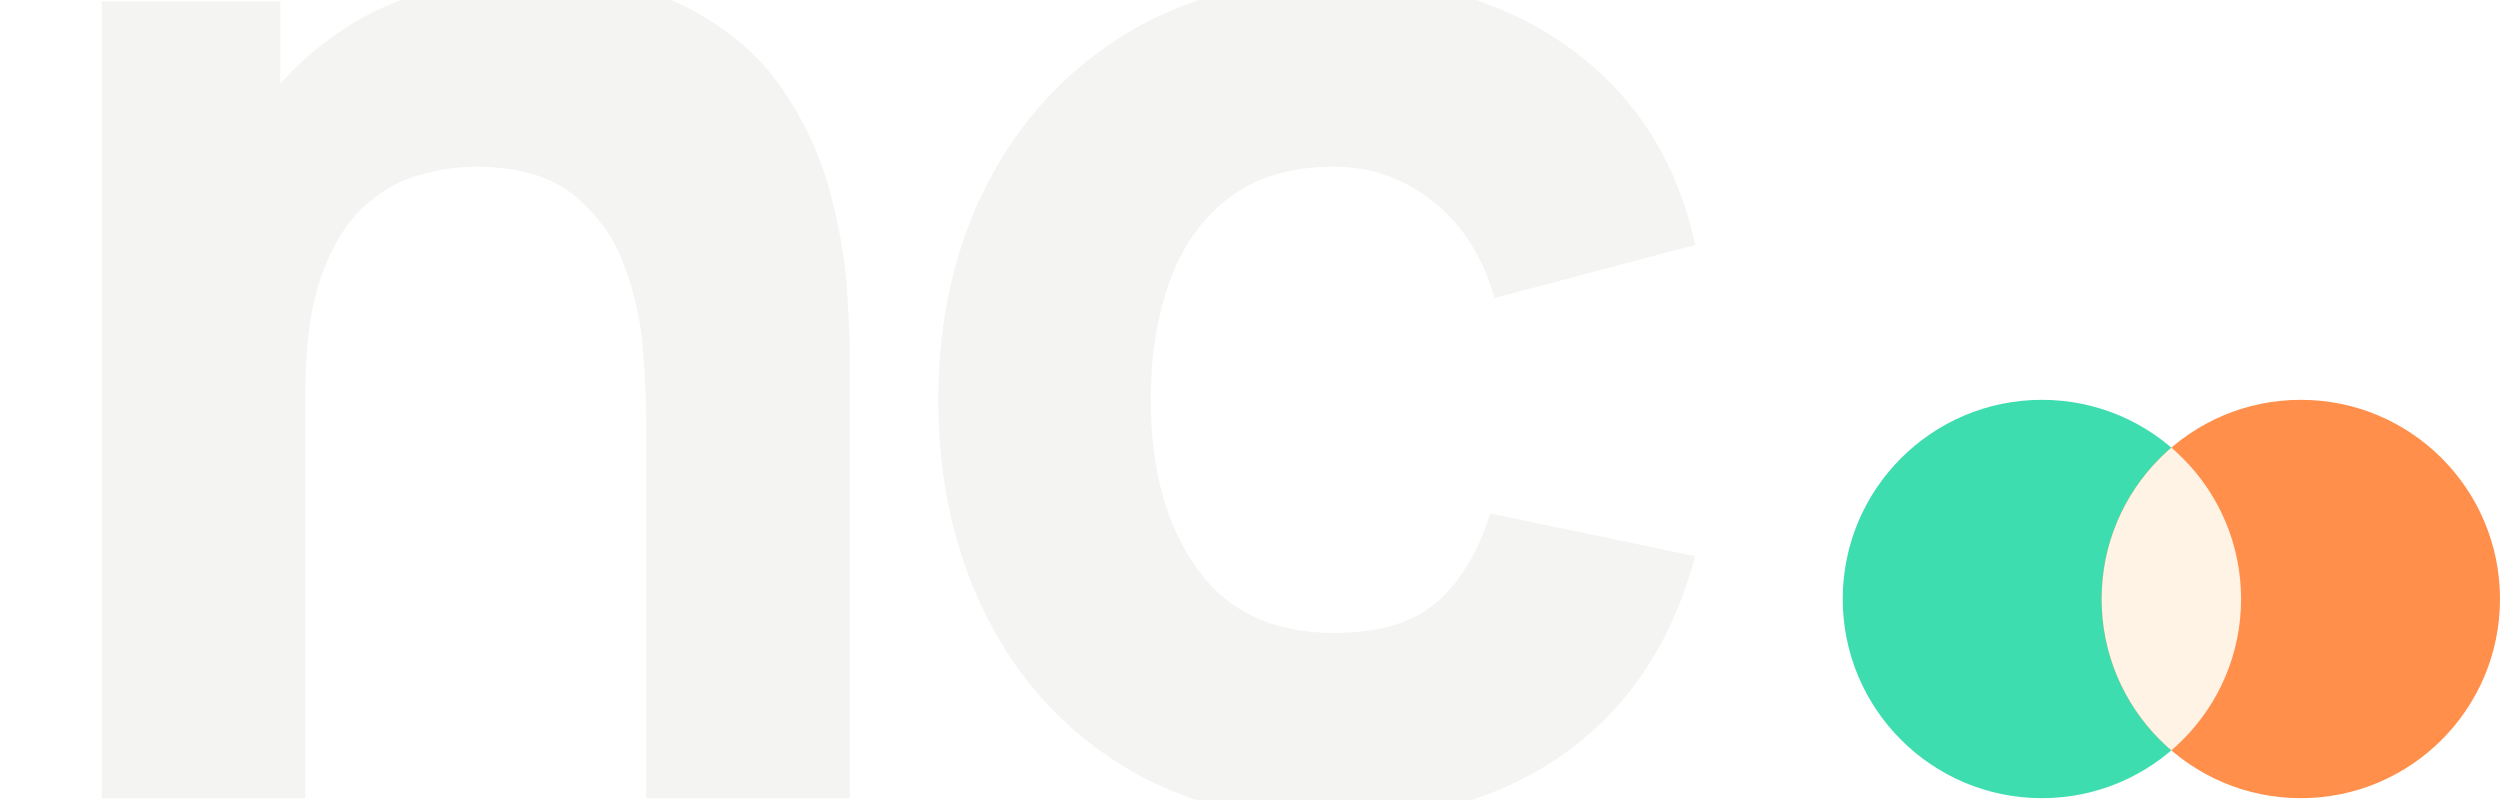
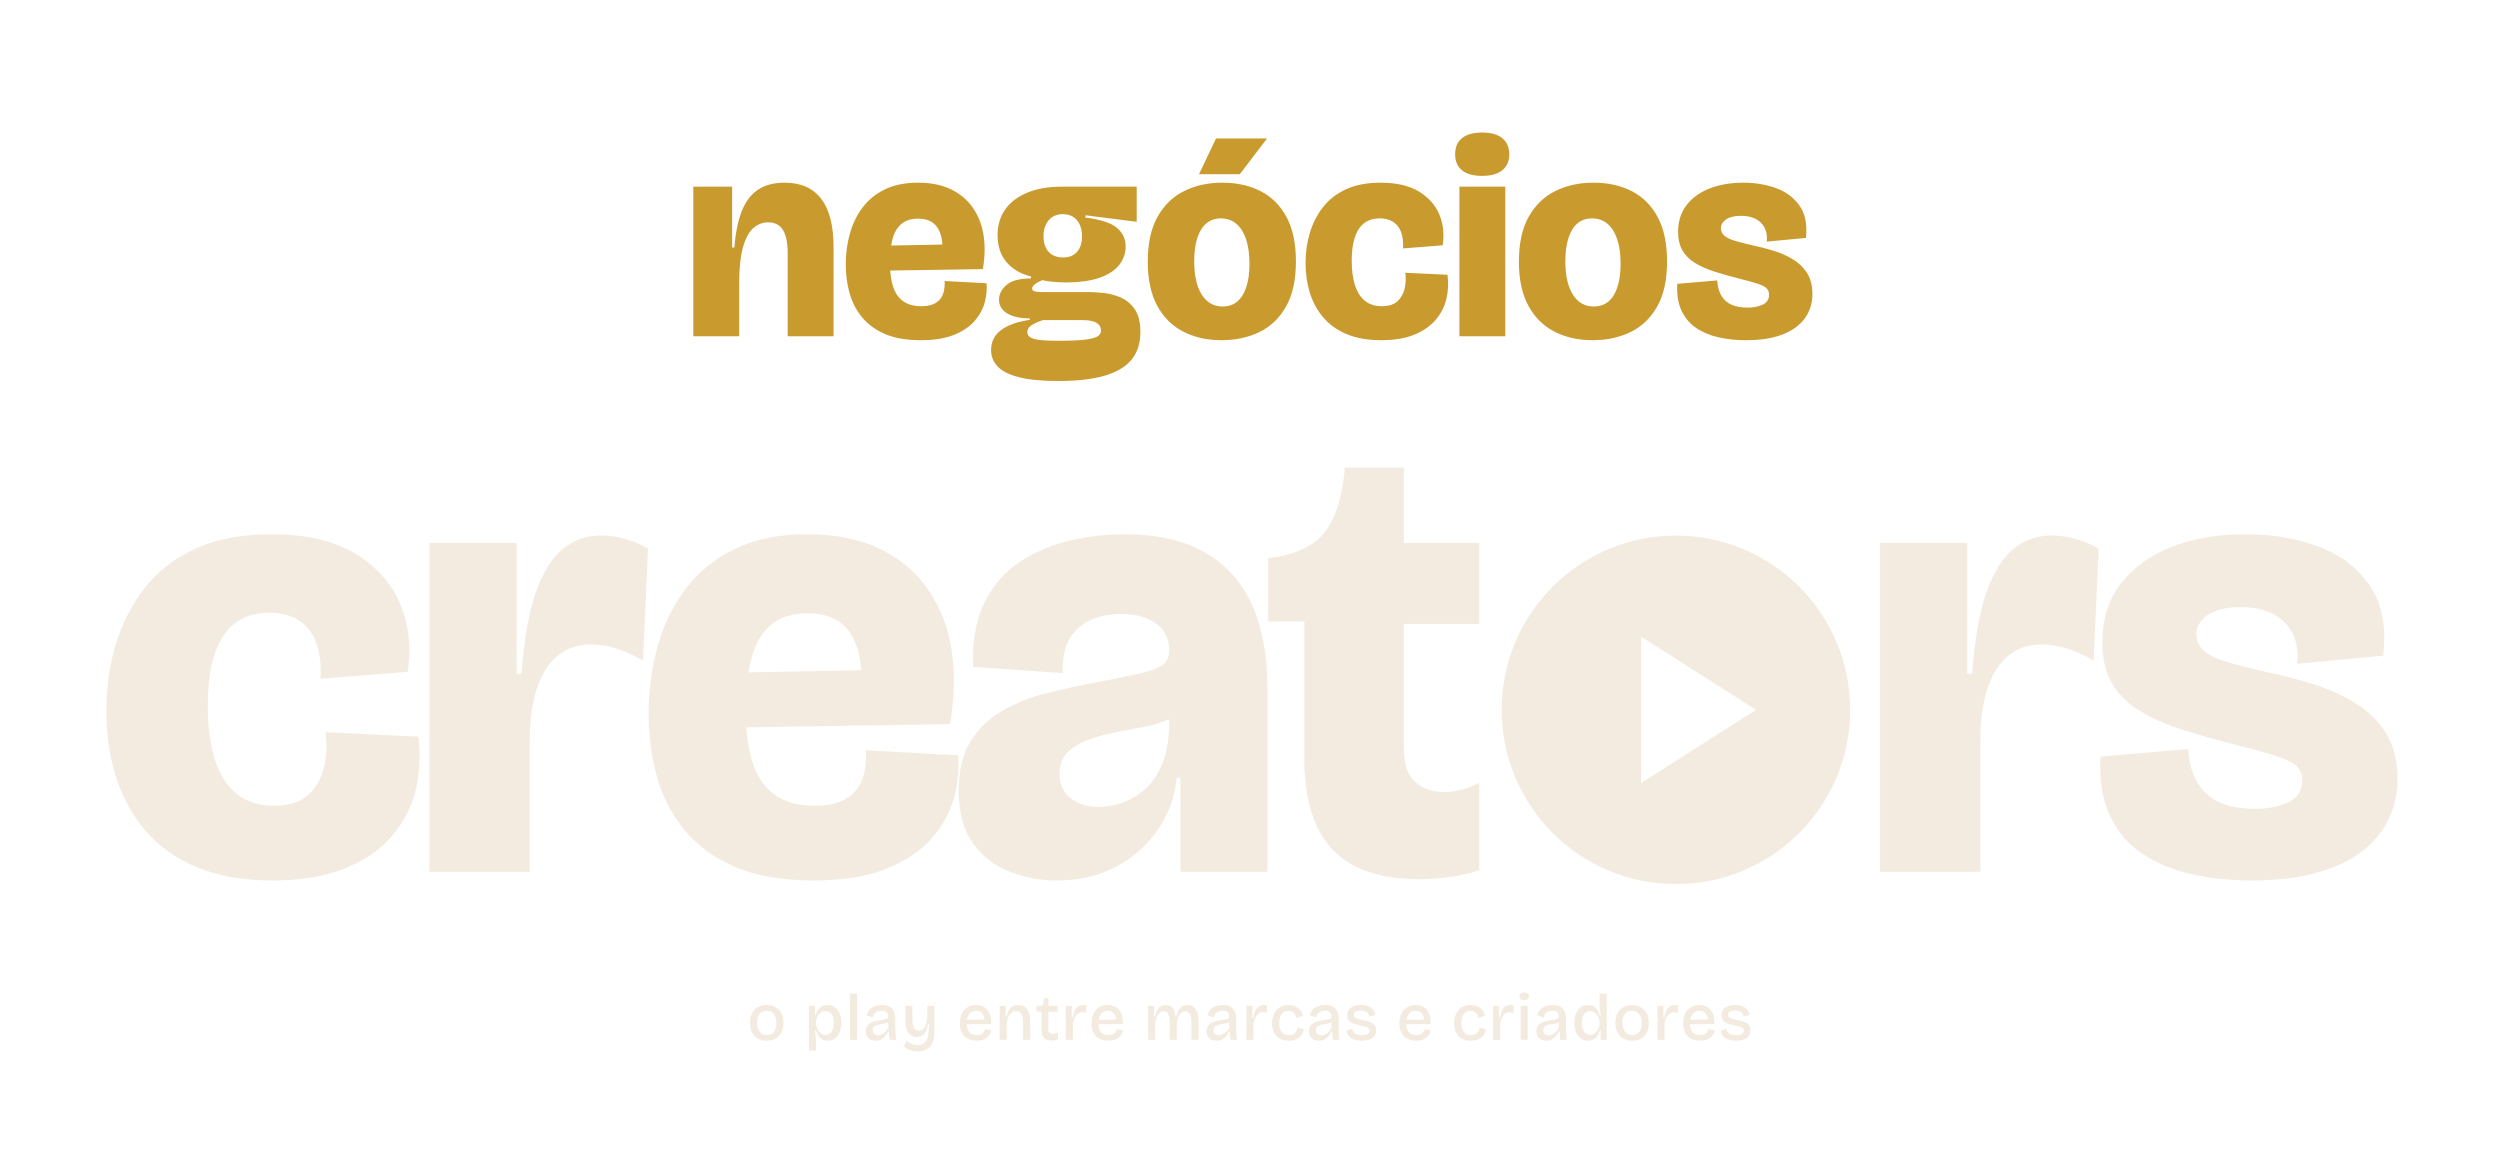
- <svg xmlns="http://www.w3.org/2000/svg" viewBox="0 -1082 3389 1084">
-   <defs>
-     <clipPath id="c1">
-       <circle cx="2768.0" cy="-270.0" r="270.0" />
-     </clipPath>
-   </defs>
-   <path fill="#F4F5F2" d="M876 0V-510Q876 -547 872.0 -604.5Q868 -662 847.0 -720.0Q826 -778 778.5 -817.0Q731 -856 644 -856Q609 -856 569.0 -845.0Q529 -834 494.0 -802.5Q459 -771 436.5 -710.0Q414 -649 414 -548L258 -622Q258 -750 310.0 -862.0Q362 -974 466.5 -1043.0Q571 -1112 730 -1112Q857 -1112 937.0 -1069.0Q1017 -1026 1061.5 -960.0Q1106 -894 1125.0 -822.5Q1144 -751 1148.0 -692.0Q1152 -633 1152 -606V0ZM138 0V-1080H380V-722H414V0Z M1808.0 30Q1640.0 30 1520.0 -45.0Q1400.0 -120 1336.0 -249.0Q1272.0 -378 1272.0 -540Q1272.0 -704 1338.5 -833.0Q1405.0 -962 1526.0 -1036.0Q1647.0 -1110 1812.0 -1110Q2003.0 -1110 2132.5 -1013.5Q2262.0 -917 2298.0 -750L2026.0 -678Q2002.0 -762 1942.5 -809.0Q1883.0 -856 1808.0 -856Q1722.0 -856 1667.0 -814.5Q1612.0 -773 1586.0 -701.5Q1560.0 -630 1560.0 -540Q1560.0 -399 1622.5 -311.5Q1685.0 -224 1808.0 -224Q1900.0 -224 1948.0 -266.0Q1996.0 -308 2020.0 -386L2298.0 -328Q2252.0 -156 2124.0 -63.0Q1996.0 30 1808.0 30Z" />
-   <circle cx="2768.0" cy="-270.0" r="270.0" fill="#3EDDB0" />
-   <circle cx="3119.0" cy="-270.0" r="270.0" fill="#FF8F4A" />
-   <circle cx="3119.0" cy="-270.0" r="270.0" fill="#FFF3E6" clip-path="url(#c1)" />
+ <svg xmlns="http://www.w3.org/2000/svg" viewBox="0 0 803.0 370.0" width="803" height="370">
+   <g transform="translate(29.74,29.74)">
+     <path d="M192.953 78.26V51.051V30.212H205.42V49.777H206.148Q206.694 42.679 208.514 38.084Q210.334 33.488 213.701 31.213Q217.068 28.938 222.255 28.938Q230.081 28.938 234.04 34.125Q237.998 39.312 237.998 49.595V78.26H223.256V51.506Q223.256 46.592 221.755 44.135Q220.253 41.678 216.977 41.678Q214.247 41.678 212.154 43.589Q210.061 45.5 208.878 49.777Q207.695 54.054 207.695 61.243V78.26Z M266.026 79.534Q259.201 79.534 254.606 77.578Q250.01 75.621 247.189 72.209Q244.368 68.796 243.14 64.428Q241.911 60.06 241.911 55.237Q241.911 50.05 243.231 45.318Q244.55 40.586 247.326 36.901Q250.101 33.215 254.514 31.077Q258.928 28.938 265.116 28.938Q271.304 28.938 275.718 31.077Q280.131 33.215 282.77 37.037Q285.409 40.859 286.183 45.864Q286.956 50.869 285.955 56.693L251.102 57.239V49.231L274.671 48.776L272.76 53.417Q273.306 49.231 272.624 46.365Q271.941 43.498 270.121 41.997Q268.301 40.495 265.116 40.495Q261.749 40.495 259.747 42.224Q257.745 43.953 256.926 47.093Q256.107 50.232 256.107 54.509Q256.107 61.88 258.564 65.247Q261.021 68.614 266.117 68.614Q268.301 68.614 269.757 68.068Q271.213 67.522 272.123 66.476Q273.033 65.429 273.397 63.928Q273.761 62.426 273.67 60.515L287.138 61.243Q287.411 64.246 286.547 67.431Q285.682 70.616 283.316 73.346Q280.95 76.076 276.719 77.805Q272.487 79.534 266.026 79.534Z M310.161 92.638Q302.062 92.638 297.33 91.364Q292.598 90.09 290.596 87.861Q288.594 85.631 288.594 82.719Q288.594 78.715 291.779 76.304Q294.964 73.892 301.061 72.982V72.527Q296.42 72.527 293.781 70.935Q291.142 69.342 291.142 66.521Q291.142 63.882 293.554 61.789Q295.965 59.696 301.425 59.696V59.059Q296.511 57.876 293.599 54.509Q290.687 51.142 290.687 45.773Q290.687 41.041 293.099 37.583Q295.51 34.125 300.151 32.169Q304.792 30.212 311.435 30.212H335.368V41.496L318.897 39.403V40.131Q326.45 41.132 329.135 43.544Q331.819 45.955 331.819 49.322Q331.819 52.689 329.772 55.328Q327.724 57.967 323.447 59.469Q319.17 60.97 312.618 60.97Q310.616 60.97 308.569 60.788Q306.521 60.606 305.065 60.242Q303.518 60.879 302.654 61.562Q301.789 62.244 301.789 62.972Q301.789 63.427 302.153 63.655Q302.517 63.882 303.2 63.973Q303.882 64.064 304.792 64.064H319.352Q321.263 64.064 324.13 64.292Q326.996 64.519 329.863 65.657Q332.729 66.794 334.64 69.433Q336.551 72.072 336.551 76.895Q336.551 82.355 333.685 85.813Q330.818 89.271 324.994 90.954Q319.17 92.638 310.161 92.638ZM310.161 79.716Q316.258 79.716 319.17 79.306Q322.082 78.897 322.992 78.169Q323.902 77.441 323.902 76.531Q323.902 75.257 323.174 74.529Q322.446 73.801 321.354 73.483Q320.262 73.164 319.216 73.119Q318.169 73.073 317.532 73.073H305.247Q302.335 74.074 301.288 74.939Q300.242 75.803 300.242 76.895Q300.242 78.169 301.471 78.761Q302.699 79.352 304.929 79.534Q307.158 79.716 310.161 79.716ZM311.708 52.962Q314.62 52.962 316.213 51.142Q317.805 49.322 317.805 46.137Q317.805 42.952 316.167 40.996Q314.529 39.039 311.617 39.039Q308.796 39.039 307.113 40.996Q305.429 42.952 305.429 46.137Q305.429 48.23 306.157 49.777Q306.885 51.324 308.296 52.143Q309.706 52.962 311.708 52.962Z M362.577 79.534Q355.661 79.534 350.292 76.758Q344.923 73.983 341.92 68.387Q338.917 62.79 338.917 54.327Q338.917 45.5 342.057 39.904Q345.196 34.307 350.611 31.623Q356.025 28.938 362.85 28.938Q369.948 28.938 375.272 31.714Q380.595 34.489 383.553 40.086Q386.51 45.682 386.51 54.236Q386.51 63.063 383.37 68.66Q380.231 74.256 374.817 76.895Q369.402 79.534 362.577 79.534ZM362.941 68.705Q365.762 68.705 367.673 67.113Q369.584 65.52 370.585 62.426Q371.586 59.332 371.586 55.055Q371.586 50.323 370.494 47.093Q369.402 43.862 367.355 42.133Q365.307 40.404 362.395 40.404Q359.665 40.404 357.754 41.997Q355.843 43.589 354.842 46.683Q353.841 49.777 353.841 54.145Q353.841 61.061 356.253 64.883Q358.664 68.705 362.941 68.705ZM368.492 26.208H355.388L360.848 14.742H377.228Z M413.901 79.534Q407.44 79.534 402.799 77.578Q398.158 75.621 395.246 72.163Q392.334 68.705 390.969 64.246Q389.604 59.787 389.604 54.782Q389.604 49.686 390.969 45.091Q392.334 40.495 395.201 36.81Q398.067 33.124 402.663 31.031Q407.258 28.938 413.719 28.938Q421.363 28.938 426.05 31.805Q430.736 34.671 432.602 39.221Q434.467 43.771 433.648 49.049L420.908 50.05Q421.09 46.774 420.226 44.636Q419.361 42.497 417.632 41.451Q415.903 40.404 413.446 40.404Q411.262 40.404 409.579 41.223Q407.895 42.042 406.758 43.726Q405.62 45.409 405.029 47.957Q404.437 50.505 404.437 54.054Q404.437 58.604 405.484 61.88Q406.53 65.156 408.668 66.885Q410.807 68.614 414.083 68.614Q417.45 68.614 419.179 66.976Q420.908 65.338 421.454 62.836Q422.0 60.333 421.636 57.876L435.195 58.513Q435.741 62.517 434.831 66.294Q433.921 70.07 431.328 73.073Q428.734 76.076 424.412 77.805Q420.089 79.534 413.901 79.534Z M439.017 78.26V30.212H453.759V78.26ZM446.297 26.754Q442.111 26.754 439.882 24.98Q437.652 23.205 437.652 19.838Q437.652 16.38 439.882 14.606Q442.111 12.831 446.297 12.831Q450.574 12.831 452.804 14.651Q455.033 16.471 455.033 19.838Q455.033 23.114 452.804 24.934Q450.574 26.754 446.297 26.754Z M481.787 79.534Q474.871 79.534 469.502 76.758Q464.133 73.983 461.13 68.387Q458.127 62.79 458.127 54.327Q458.127 45.5 461.267 39.904Q464.406 34.307 469.821 31.623Q475.235 28.938 482.06 28.938Q489.158 28.938 494.482 31.714Q499.805 34.489 502.763 40.086Q505.72 45.682 505.72 54.236Q505.72 63.063 502.581 68.66Q499.441 74.256 494.027 76.895Q488.612 79.534 481.787 79.534ZM482.151 68.705Q484.972 68.705 486.883 67.113Q488.794 65.52 489.795 62.426Q490.796 59.332 490.796 55.055Q490.796 50.323 489.704 47.093Q488.612 43.862 486.565 42.133Q484.517 40.404 481.605 40.404Q478.875 40.404 476.964 41.997Q475.053 43.589 474.052 46.683Q473.051 49.777 473.051 54.145Q473.051 61.061 475.463 64.883Q477.874 68.705 482.151 68.705Z M531.109 79.534Q526.286 79.534 522.146 78.579Q518.005 77.623 514.957 75.53Q511.908 73.437 510.316 69.934Q508.723 66.43 508.996 61.425L521.827 60.333Q522.009 63.336 523.192 65.293Q524.375 67.249 526.468 68.159Q528.561 69.069 531.564 69.069Q534.385 69.069 536.433 68.114Q538.48 67.158 538.48 64.883Q538.48 63.7 537.752 62.927Q537.024 62.153 535.068 61.471Q533.111 60.788 529.38 59.878Q524.739 58.695 521.008 57.512Q517.277 56.329 514.638 54.691Q511.999 53.053 510.634 50.642Q509.269 48.23 509.269 44.681Q509.269 39.676 511.954 36.173Q514.638 32.669 519.37 30.804Q524.102 28.938 530.29 28.938Q535.841 28.938 540.664 30.667Q545.487 32.396 548.263 36.309Q551.038 40.222 550.31 46.683L537.752 47.866Q538.025 45.227 537.024 43.362Q536.023 41.496 534.112 40.541Q532.201 39.585 529.471 39.585Q526.377 39.585 524.694 40.723Q523.01 41.86 523.01 43.589Q523.01 44.954 524.057 45.91Q525.103 46.865 527.333 47.548Q529.562 48.23 533.111 49.049Q536.205 49.686 539.572 50.687Q542.939 51.688 545.851 53.372Q548.763 55.055 550.583 57.785Q552.403 60.515 552.403 64.701Q552.403 69.16 549.946 72.527Q547.489 75.894 542.757 77.714Q538.025 79.534 531.109 79.534Z" fill="#C99A2E" />
+     <path d="M57.8 253.06Q43.6 253.06 33.4 248.76Q23.2 244.46 16.8 236.86Q10.4 229.26 7.4 219.46Q4.4 209.66 4.4 198.66Q4.4 187.46 7.4 177.36Q10.4 167.26 16.7 159.16Q23.0 151.06 33.1 146.46Q43.2 141.86 57.4 141.86Q74.2 141.86 84.5 148.16Q94.8 154.46 98.9 164.46Q103.0 174.46 101.2 186.06L73.2 188.26Q73.6 181.06 71.7 176.36Q69.8 171.66 66.0 169.36Q62.2 167.06 56.8 167.06Q52.0 167.06 48.3 168.86Q44.6 170.66 42.1 174.36Q39.6 178.06 38.3 183.66Q37.0 189.26 37.0 197.06Q37.0 207.06 39.3 214.26Q41.6 221.46 46.3 225.26Q51.0 229.06 58.2 229.06Q65.6 229.06 69.4 225.46Q73.2 221.86 74.4 216.36Q75.6 210.86 74.8 205.46L104.6 206.86Q105.8 215.66 103.8 223.96Q101.8 232.26 96.1 238.86Q90.4 245.46 80.9 249.26Q71.4 253.06 57.8 253.06Z M108.2 250.26V192.86V144.66H136.2V186.66H137.8Q139.0 169.86 142.5 160.16Q146.0 150.46 151.3 146.36Q156.6 142.26 163.2 142.26Q166.8 142.26 170.7 143.26Q174.6 144.26 178.4 146.46L176.8 182.46Q172.4 179.86 168.2 178.56Q164.0 177.26 160.2 177.26Q153.8 177.26 149.4 180.86Q145.0 184.46 142.7 191.46Q140.4 198.46 140.4 208.46V250.26Z M231.6 253.06Q216.6 253.06 206.5 248.76Q196.4 244.46 190.2 236.96Q184 229.46 181.3 219.86Q178.6 210.26 178.6 199.66Q178.6 188.26 181.5 177.86Q184.4 167.46 190.5 159.36Q196.6 151.26 206.3 146.56Q216 141.86 229.6 141.86Q243.2 141.86 252.9 146.56Q262.6 151.26 268.4 159.66Q274.2 168.06 275.9 179.06Q277.6 190.06 275.4 202.86L198.8 204.06V186.46L250.6 185.46L246.4 195.66Q247.6 186.46 246.1 180.16Q244.6 173.86 240.6 170.56Q236.6 167.26 229.6 167.26Q222.2 167.26 217.8 171.06Q213.4 174.86 211.6 181.76Q209.8 188.66 209.8 198.06Q209.8 214.26 215.2 221.66Q220.6 229.06 231.8 229.06Q236.6 229.06 239.8 227.86Q243.0 226.66 245.0 224.36Q247.0 222.06 247.8 218.76Q248.6 215.46 248.4 211.26L278.0 212.86Q278.6 219.46 276.7 226.46Q274.8 233.46 269.6 239.46Q264.4 245.46 255.1 249.26Q245.8 253.06 231.6 253.06Z M309.8 253.06Q301.8 253.06 294.6 250.26Q287.4 247.46 282.8 241.16Q278.2 234.86 278.2 224.26Q278.2 214.46 282.0 208.36Q285.8 202.26 292.2 198.56Q298.6 194.86 306.2 192.96Q313.8 191.06 321.2 189.66Q331.6 187.66 336.8 186.46Q342.0 185.26 343.9 183.66Q345.8 182.06 345.8 179.26Q345.8 173.46 341.5 170.46Q337.2 167.46 330.2 167.46Q325.8 167.46 321.4 169.06Q317.0 170.66 314.2 174.76Q311.4 178.86 311.6 186.46L282.8 184.46Q282.4 171.86 286.6 163.56Q290.8 155.26 298.1 150.56Q305.4 145.86 314.1 143.86Q322.8 141.86 331.4 141.86Q347.2 141.86 357.4 147.76Q367.6 153.66 372.5 164.76Q377.4 175.86 377.4 191.66V210.46Q377.4 217.06 377.4 223.76Q377.4 230.46 377.4 237.06Q377.4 243.66 377.4 250.26H349.4Q349.4 243.06 349.4 235.66Q349.4 228.26 349.4 220.06H348.2Q347.4 229.06 342.3 236.56Q337.2 244.06 328.9 248.56Q320.6 253.06 309.8 253.06ZM323.2 229.46Q326.6 229.46 330.5 228.16Q334.4 226.86 337.9 223.86Q341.4 220.86 343.6 215.56Q345.8 210.26 345.8 202.46V197.66L351.2 197.06Q349.6 199.66 345.9 201.26Q342.2 202.86 337.6 203.76Q333.0 204.66 328.3 205.56Q323.6 206.46 319.6 207.96Q315.6 209.46 313.1 211.96Q310.6 214.46 310.6 218.86Q310.6 224.06 314.3 226.76Q318.0 229.46 323.2 229.46Z M426.0 252.66Q407.4 252.66 398.3 243.16Q389.2 233.66 389.2 213.66V169.86H377.6V149.46H378.2Q390.6 147.86 395.8 141.16Q401.0 134.46 402.2 120.86V120.46H421.2V144.66H445.4V170.66H421.2V210.66Q421.2 218.26 424.9 221.46Q428.6 224.66 434.0 224.66Q436.8 224.66 439.8 223.86Q442.8 223.06 445.4 221.66V249.86Q439.2 251.66 434.4 252.16Q429.6 252.66 426.0 252.66Z M574.136 250.26V192.86V144.66H602.136V186.66H603.736Q604.936 169.86 608.436 160.16Q611.936 150.46 617.236 146.36Q622.536 142.26 629.136 142.26Q632.736 142.26 636.636 143.26Q640.536 144.26 644.336 146.46L642.736 182.46Q638.336 179.86 634.136 178.56Q629.936 177.26 626.136 177.26Q619.736 177.26 615.336 180.86Q610.936 184.46 608.636 191.46Q606.336 198.46 606.336 208.46V250.26Z M693.536 253.06Q682.936 253.06 673.836 250.96Q664.736 248.86 658.036 244.26Q651.336 239.66 647.836 231.96Q644.336 224.26 644.936 213.26L673.136 210.86Q673.536 217.46 676.136 221.76Q678.736 226.06 683.336 228.06Q687.936 230.06 694.536 230.06Q700.736 230.06 705.236 227.96Q709.736 225.86 709.736 220.86Q709.736 218.26 708.136 216.56Q706.536 214.86 702.236 213.36Q697.936 211.86 689.736 209.86Q679.536 207.26 671.336 204.66Q663.136 202.06 657.336 198.46Q651.536 194.86 648.536 189.56Q645.536 184.26 645.536 176.46Q645.536 165.46 651.436 157.76Q657.336 150.06 667.736 145.96Q678.136 141.86 691.736 141.86Q703.936 141.86 714.536 145.66Q725.136 149.46 731.236 158.06Q737.336 166.66 735.736 180.86L708.136 183.46Q708.736 177.66 706.536 173.56Q704.336 169.46 700.136 167.36Q695.936 165.26 689.936 165.26Q683.136 165.26 679.436 167.76Q675.736 170.26 675.736 174.06Q675.736 177.06 678.036 179.16Q680.336 181.26 685.236 182.76Q690.136 184.26 697.936 186.06Q704.736 187.46 712.136 189.66Q719.536 191.86 725.936 195.56Q732.336 199.26 736.336 205.26Q740.336 211.26 740.336 220.46Q740.336 230.26 734.936 237.66Q729.536 245.06 719.136 249.06Q708.736 253.06 693.536 253.06Z" fill="#F3EBDF" />
+     <path d="M452.60,198.26a55.97,55.97 0 1,0 111.94,0a55.97,55.97 0 1,0 -111.94,0ZM497.37,174.75L534.31,198.26L497.37,221.77Z" fill="#F3EBDF" fill-rule="evenodd" />
+     <path d="M216.536 304.533Q214.94 304.533 213.733 303.861Q212.525 303.189 211.843 301.897Q211.16 300.606 211.16 298.758Q211.16 296.847 211.863 295.587Q212.567 294.327 213.785 293.697Q215.003 293.067 216.515 293.067Q218.069 293.067 219.287 293.718Q220.505 294.369 221.209 295.65Q221.912 296.931 221.912 298.821Q221.912 300.732 221.209 302.002Q220.505 303.273 219.287 303.903Q218.069 304.533 216.536 304.533ZM216.62 302.727Q217.565 302.727 218.237 302.275Q218.909 301.824 219.266 300.963Q219.623 300.102 219.623 298.926Q219.623 297.687 219.245 296.794Q218.867 295.902 218.163 295.409Q217.46 294.915 216.452 294.915Q215.528 294.915 214.856 295.356Q214.184 295.797 213.817 296.637Q213.449 297.477 213.449 298.716Q213.449 300.627 214.3 301.677Q215.15 302.727 216.62 302.727Z  M230.081 307.704V298.863V293.34H232.055L231.992 296.196L232.328 296.217Q232.559 295.251 233.021 294.537Q233.483 293.823 234.207 293.445Q234.932 293.067 235.94 293.067Q237.431 293.067 238.439 293.802Q239.447 294.537 239.972 295.839Q240.497 297.141 240.497 298.821Q240.497 300.459 239.993 301.75Q239.489 303.042 238.512 303.788Q237.536 304.533 236.087 304.533Q234.974 304.533 234.239 304.082Q233.504 303.63 233.053 302.885Q232.601 302.139 232.328 301.236H231.95Q232.076 301.803 232.16 302.401Q232.244 303.0 232.307 303.588Q232.37 304.176 232.37 304.701V307.704ZM235.415 302.622Q236.276 302.622 236.874 302.129Q237.473 301.635 237.788 300.764Q238.103 299.892 238.103 298.8Q238.103 297.624 237.777 296.784Q237.452 295.944 236.843 295.482Q236.234 295.02 235.394 295.02Q234.659 295.02 234.092 295.346Q233.525 295.671 233.136 296.217Q232.748 296.763 232.548 297.404Q232.349 298.044 232.349 298.653V298.968Q232.349 299.388 232.475 299.871Q232.601 300.354 232.842 300.837Q233.084 301.32 233.451 301.73Q233.819 302.139 234.312 302.38Q234.806 302.622 235.415 302.622Z M243.311 304.26V289.434H245.558V304.26Z M251.48 304.533Q250.577 304.533 249.863 304.187Q249.149 303.84 248.739 303.147Q248.33 302.454 248.33 301.425Q248.33 300.606 248.624 300.007Q248.918 299.409 249.548 299Q250.178 298.59 251.144 298.317Q252.11 298.044 253.433 297.876Q254.168 297.771 254.64 297.666Q255.113 297.561 255.333 297.33Q255.554 297.099 255.554 296.616Q255.554 295.902 255.06 295.398Q254.567 294.894 253.475 294.894Q252.866 294.894 252.267 295.104Q251.669 295.314 251.238 295.786Q250.808 296.259 250.661 297.057L248.603 296.385Q248.792 295.587 249.212 294.978Q249.632 294.369 250.251 293.938Q250.871 293.508 251.7 293.288Q252.53 293.067 253.538 293.067Q254.987 293.067 255.932 293.539Q256.877 294.012 257.349 295.01Q257.822 296.007 257.822 297.582V299.808Q257.822 300.501 257.853 301.267Q257.885 302.034 257.938 302.8Q257.99 303.567 258.074 304.26H255.995Q255.932 303.63 255.869 302.969Q255.806 302.307 255.785 301.614H255.47Q255.155 302.391 254.619 303.063Q254.084 303.735 253.307 304.134Q252.53 304.533 251.48 304.533ZM252.278 302.769Q252.719 302.769 253.17 302.622Q253.622 302.475 254.063 302.17Q254.504 301.866 254.903 301.394Q255.302 300.921 255.596 300.249L255.575 298.233L256.121 298.338Q255.764 298.653 255.218 298.821Q254.672 298.989 254.052 299.083Q253.433 299.178 252.803 299.293Q252.173 299.409 251.669 299.608Q251.165 299.808 250.86 300.175Q250.556 300.543 250.556 301.173Q250.556 301.95 251.039 302.36Q251.522 302.769 252.278 302.769Z M265.088 307.977Q264.248 307.977 263.397 307.788Q262.547 307.599 261.833 307.231Q261.119 306.864 260.636 306.276L261.56 304.491Q262.106 305.184 263.03 305.562Q263.954 305.94 264.983 305.94Q266.159 305.94 266.925 305.436Q267.692 304.932 268.091 303.903Q268.49 302.874 268.532 301.32L268.721 299.241H268.301Q268.07 300.711 267.576 301.614Q267.083 302.517 266.369 302.916Q265.655 303.315 264.689 303.315Q263.513 303.315 262.694 302.716Q261.875 302.118 261.465 300.932Q261.056 299.745 261.056 298.023V293.34H263.324V297.519Q263.324 299.514 263.859 300.438Q264.395 301.362 265.466 301.362Q266.054 301.362 266.516 301.068Q266.978 300.774 267.324 300.197Q267.671 299.619 267.87 298.758Q268.07 297.897 268.112 296.763V293.34H270.401V301.425Q270.401 302.727 270.191 303.777Q269.981 304.827 269.55 305.615Q269.12 306.402 268.49 306.927Q267.86 307.452 267.009 307.714Q266.159 307.977 265.088 307.977Z  M283.967 304.533Q282.665 304.533 281.657 304.144Q280.649 303.756 279.956 303.031Q279.263 302.307 278.906 301.288Q278.549 300.27 278.549 298.989Q278.549 297.687 278.895 296.606Q279.242 295.524 279.914 294.726Q280.586 293.928 281.562 293.498Q282.539 293.067 283.778 293.067Q284.912 293.067 285.825 293.445Q286.739 293.823 287.38 294.589Q288.02 295.356 288.335 296.5Q288.65 297.645 288.566 299.178L279.998 299.241V297.813L287.222 297.75L286.424 298.632Q286.55 297.372 286.214 296.553Q285.878 295.734 285.248 295.324Q284.618 294.915 283.799 294.915Q282.875 294.915 282.192 295.398Q281.51 295.881 281.132 296.774Q280.754 297.666 280.754 298.947Q280.754 300.837 281.594 301.793Q282.434 302.748 283.988 302.748Q284.618 302.748 285.08 302.591Q285.542 302.433 285.867 302.171Q286.193 301.908 286.392 301.551Q286.592 301.194 286.718 300.795L288.713 301.257Q288.503 302.013 288.125 302.622Q287.747 303.231 287.159 303.651Q286.571 304.071 285.784 304.302Q284.996 304.533 283.967 304.533Z M291.359 304.26V297.498V293.34H293.333L293.207 296.7H293.564Q293.858 295.461 294.362 294.653Q294.866 293.844 295.622 293.456Q296.378 293.067 297.407 293.067Q299.234 293.067 300.189 294.369Q301.145 295.671 301.145 298.338V304.26H298.856V298.569Q298.856 296.742 298.299 295.891Q297.743 295.041 296.651 295.041Q295.706 295.041 295.044 295.629Q294.383 296.217 294.026 297.183Q293.669 298.149 293.627 299.262V304.26Z M307.991 304.491Q306.353 304.491 305.576 303.609Q304.799 302.727 304.799 300.9V295.188H303.182L303.203 293.34H304.274Q304.82 293.34 305.082 293.161Q305.345 292.983 305.408 292.521L305.639 290.883H307.004V293.34H310.007V295.251H307.004V300.837Q307.004 301.635 307.382 302.002Q307.76 302.37 308.495 302.37Q308.894 302.37 309.303 302.265Q309.713 302.16 310.091 301.887V304.113Q309.461 304.323 308.936 304.407Q308.411 304.491 307.991 304.491Z M312.59 304.26V298.548V293.34H314.564L314.459 297.078H314.837Q315.026 295.818 315.425 294.925Q315.824 294.033 316.517 293.55Q317.21 293.067 318.218 293.067Q318.428 293.067 318.68 293.099Q318.932 293.13 319.268 293.214L319.163 295.629Q318.848 295.503 318.512 295.44Q318.176 295.377 317.882 295.377Q317.063 295.377 316.464 295.85Q315.866 296.322 315.477 297.151Q315.089 297.981 314.879 299.052V304.26Z M326.261 304.533Q324.959 304.533 323.951 304.144Q322.943 303.756 322.25 303.031Q321.557 302.307 321.2 301.288Q320.843 300.27 320.843 298.989Q320.843 297.687 321.19 296.606Q321.536 295.524 322.208 294.726Q322.88 293.928 323.856 293.498Q324.833 293.067 326.072 293.067Q327.206 293.067 328.12 293.445Q329.033 293.823 329.673 294.589Q330.314 295.356 330.629 296.5Q330.944 297.645 330.86 299.178L322.292 299.241V297.813L329.516 297.75L328.718 298.632Q328.844 297.372 328.508 296.553Q328.172 295.734 327.542 295.324Q326.912 294.915 326.093 294.915Q325.169 294.915 324.486 295.398Q323.804 295.881 323.426 296.774Q323.048 297.666 323.048 298.947Q323.048 300.837 323.888 301.793Q324.728 302.748 326.282 302.748Q326.912 302.748 327.374 302.591Q327.836 302.433 328.161 302.171Q328.487 301.908 328.686 301.551Q328.886 301.194 329.012 300.795L331.007 301.257Q330.797 302.013 330.419 302.622Q330.041 303.231 329.453 303.651Q328.865 304.071 328.077 304.302Q327.29 304.533 326.261 304.533Z  M339.05 304.26V297.372V293.34H340.982L340.856 296.7H341.234Q341.507 295.482 341.98 294.673Q342.452 293.865 343.135 293.466Q343.817 293.067 344.72 293.067Q345.728 293.067 346.389 293.55Q347.051 294.033 347.398 294.841Q347.744 295.65 347.786 296.658H348.122Q348.374 295.461 348.878 294.663Q349.382 293.865 350.106 293.466Q350.831 293.067 351.734 293.067Q352.595 293.067 353.246 293.413Q353.897 293.76 354.349 294.432Q354.8 295.104 355.02 296.101Q355.241 297.099 355.241 298.401V304.26H352.952V298.695Q352.952 297.477 352.731 296.679Q352.511 295.881 352.081 295.482Q351.65 295.083 350.978 295.083Q350.222 295.083 349.644 295.587Q349.067 296.091 348.71 296.994Q348.353 297.897 348.248 299.052V304.26H346.022V298.863Q346.022 297.582 345.802 296.752Q345.581 295.923 345.14 295.503Q344.699 295.083 344.027 295.083Q343.229 295.083 342.651 295.618Q342.074 296.154 341.738 297.067Q341.402 297.981 341.318 299.115V304.26Z M360.974 304.533Q360.071 304.533 359.357 304.187Q358.643 303.84 358.234 303.147Q357.824 302.454 357.824 301.425Q357.824 300.606 358.118 300.007Q358.412 299.409 359.042 299Q359.672 298.59 360.638 298.317Q361.604 298.044 362.927 297.876Q363.662 297.771 364.135 297.666Q364.607 297.561 364.827 297.33Q365.048 297.099 365.048 296.616Q365.048 295.902 364.554 295.398Q364.061 294.894 362.969 294.894Q362.36 294.894 361.762 295.104Q361.163 295.314 360.733 295.786Q360.302 296.259 360.155 297.057L358.097 296.385Q358.286 295.587 358.706 294.978Q359.126 294.369 359.745 293.938Q360.365 293.508 361.195 293.288Q362.024 293.067 363.032 293.067Q364.481 293.067 365.426 293.539Q366.371 294.012 366.844 295.01Q367.316 296.007 367.316 297.582V299.808Q367.316 300.501 367.348 301.267Q367.379 302.034 367.432 302.8Q367.484 303.567 367.568 304.26H365.489Q365.426 303.63 365.363 302.969Q365.3 302.307 365.279 301.614H364.964Q364.649 302.391 364.114 303.063Q363.578 303.735 362.801 304.134Q362.024 304.533 360.974 304.533ZM361.772 302.769Q362.213 302.769 362.664 302.622Q363.116 302.475 363.557 302.17Q363.998 301.866 364.397 301.394Q364.796 300.921 365.09 300.249L365.069 298.233L365.615 298.338Q365.258 298.653 364.712 298.821Q364.166 298.989 363.547 299.083Q362.927 299.178 362.297 299.293Q361.667 299.409 361.163 299.608Q360.659 299.808 360.355 300.175Q360.05 300.543 360.05 301.173Q360.05 301.95 360.533 302.36Q361.016 302.769 361.772 302.769Z M370.592 304.26V298.548V293.34H372.566L372.461 297.078H372.839Q373.028 295.818 373.427 294.925Q373.826 294.033 374.519 293.55Q375.212 293.067 376.22 293.067Q376.43 293.067 376.682 293.099Q376.934 293.13 377.27 293.214L377.165 295.629Q376.85 295.503 376.514 295.44Q376.178 295.377 375.884 295.377Q375.065 295.377 374.466 295.85Q373.868 296.322 373.48 297.151Q373.091 297.981 372.881 299.052V304.26Z M384.242 304.533Q382.814 304.533 381.796 304.092Q380.777 303.651 380.126 302.874Q379.475 302.097 379.16 301.078Q378.845 300.06 378.845 298.926Q378.845 297.687 379.181 296.626Q379.517 295.566 380.189 294.757Q380.861 293.949 381.848 293.508Q382.835 293.067 384.137 293.067Q385.397 293.067 386.363 293.498Q387.329 293.928 387.938 294.705Q388.547 295.482 388.736 296.532L386.594 297.204Q386.531 296.595 386.237 296.07Q385.943 295.545 385.397 295.24Q384.851 294.936 384.053 294.936Q383.318 294.936 382.783 295.219Q382.247 295.503 381.89 296.038Q381.533 296.574 381.344 297.288Q381.155 298.002 381.155 298.863Q381.155 300.039 381.491 300.9Q381.827 301.761 382.51 302.244Q383.192 302.727 384.263 302.727Q385.124 302.727 385.702 302.412Q386.279 302.097 386.594 301.562Q386.909 301.026 387.014 300.333L389.051 300.795Q388.925 301.677 388.537 302.37Q388.148 303.063 387.539 303.546Q386.93 304.029 386.111 304.281Q385.292 304.533 384.242 304.533Z M393.86 304.533Q392.957 304.533 392.243 304.187Q391.529 303.84 391.12 303.147Q390.71 302.454 390.71 301.425Q390.71 300.606 391.004 300.007Q391.298 299.409 391.928 299Q392.558 298.59 393.524 298.317Q394.49 298.044 395.813 297.876Q396.548 297.771 397.021 297.666Q397.493 297.561 397.714 297.33Q397.934 297.099 397.934 296.616Q397.934 295.902 397.441 295.398Q396.947 294.894 395.855 294.894Q395.246 294.894 394.648 295.104Q394.049 295.314 393.619 295.786Q393.188 296.259 393.041 297.057L390.983 296.385Q391.172 295.587 391.592 294.978Q392.012 294.369 392.632 293.938Q393.251 293.508 394.081 293.288Q394.91 293.067 395.918 293.067Q397.367 293.067 398.312 293.539Q399.257 294.012 399.73 295.01Q400.202 296.007 400.202 297.582V299.808Q400.202 300.501 400.234 301.267Q400.265 302.034 400.317 302.8Q400.37 303.567 400.454 304.26H398.375Q398.312 303.63 398.249 302.969Q398.186 302.307 398.165 301.614H397.85Q397.535 302.391 397 303.063Q396.464 303.735 395.687 304.134Q394.91 304.533 393.86 304.533ZM394.658 302.769Q395.099 302.769 395.551 302.622Q396.002 302.475 396.443 302.17Q396.884 301.866 397.283 301.394Q397.682 300.921 397.976 300.249L397.955 298.233L398.501 298.338Q398.144 298.653 397.598 298.821Q397.052 298.989 396.433 299.083Q395.813 299.178 395.183 299.293Q394.553 299.409 394.049 299.608Q393.545 299.808 393.24 300.175Q392.936 300.543 392.936 301.173Q392.936 301.95 393.419 302.36Q393.902 302.769 394.658 302.769Z M407.615 304.533Q406.481 304.533 405.599 304.302Q404.717 304.071 404.108 303.64Q403.499 303.21 403.153 302.611Q402.806 302.013 402.764 301.278L404.591 300.669Q404.612 301.278 404.99 301.75Q405.368 302.223 406.072 302.486Q406.775 302.748 407.762 302.748Q408.917 302.748 409.547 302.38Q410.177 302.013 410.177 301.341Q410.177 300.816 409.82 300.522Q409.463 300.228 408.833 300.039Q408.203 299.85 407.342 299.682Q406.565 299.514 405.798 299.304Q405.032 299.094 404.392 298.737Q403.751 298.38 403.352 297.792Q402.953 297.204 402.953 296.322Q402.953 295.335 403.478 294.611Q404.003 293.886 405 293.476Q405.998 293.067 407.405 293.067Q408.749 293.067 409.726 293.456Q410.702 293.844 411.279 294.558Q411.857 295.272 412.004 296.238L410.072 296.805Q410.03 296.175 409.683 295.734Q409.337 295.293 408.749 295.062Q408.161 294.831 407.363 294.831Q406.313 294.831 405.714 295.209Q405.116 295.587 405.116 296.238Q405.116 296.742 405.483 297.046Q405.851 297.351 406.491 297.529Q407.132 297.708 407.951 297.897Q408.791 298.065 409.568 298.275Q410.345 298.485 410.965 298.832Q411.584 299.178 411.941 299.745Q412.298 300.312 412.298 301.194Q412.298 302.286 411.731 303.031Q411.164 303.777 410.114 304.155Q409.064 304.533 407.615 304.533Z  M425.15 304.533Q423.848 304.533 422.84 304.144Q421.832 303.756 421.139 303.031Q420.446 302.307 420.089 301.288Q419.732 300.27 419.732 298.989Q419.732 297.687 420.079 296.606Q420.425 295.524 421.097 294.726Q421.769 293.928 422.745 293.498Q423.722 293.067 424.961 293.067Q426.095 293.067 427.009 293.445Q427.922 293.823 428.562 294.589Q429.203 295.356 429.518 296.5Q429.833 297.645 429.749 299.178L421.181 299.241V297.813L428.405 297.75L427.607 298.632Q427.733 297.372 427.397 296.553Q427.061 295.734 426.431 295.324Q425.801 294.915 424.982 294.915Q424.058 294.915 423.375 295.398Q422.693 295.881 422.315 296.774Q421.937 297.666 421.937 298.947Q421.937 300.837 422.777 301.793Q423.617 302.748 425.171 302.748Q425.801 302.748 426.263 302.591Q426.725 302.433 427.05 302.171Q427.376 301.908 427.575 301.551Q427.775 301.194 427.901 300.795L429.896 301.257Q429.686 302.013 429.308 302.622Q428.93 303.231 428.342 303.651Q427.754 304.071 426.966 304.302Q426.179 304.533 425.15 304.533Z  M442.727 304.533Q441.299 304.533 440.281 304.092Q439.262 303.651 438.611 302.874Q437.96 302.097 437.645 301.078Q437.33 300.06 437.33 298.926Q437.33 297.687 437.666 296.626Q438.002 295.566 438.674 294.757Q439.346 293.949 440.333 293.508Q441.32 293.067 442.622 293.067Q443.882 293.067 444.848 293.498Q445.814 293.928 446.423 294.705Q447.032 295.482 447.221 296.532L445.079 297.204Q445.016 296.595 444.722 296.07Q444.428 295.545 443.882 295.24Q443.336 294.936 442.538 294.936Q441.803 294.936 441.268 295.219Q440.732 295.503 440.375 296.038Q440.018 296.574 439.829 297.288Q439.64 298.002 439.64 298.863Q439.64 300.039 439.976 300.9Q440.312 301.761 440.995 302.244Q441.677 302.727 442.748 302.727Q443.609 302.727 444.187 302.412Q444.764 302.097 445.079 301.562Q445.394 301.026 445.499 300.333L447.536 300.795Q447.41 301.677 447.022 302.37Q446.633 303.063 446.024 303.546Q445.415 304.029 444.596 304.281Q443.777 304.533 442.727 304.533Z M449.825 304.26V298.548V293.34H451.799L451.694 297.078H452.072Q452.261 295.818 452.66 294.925Q453.059 294.033 453.752 293.55Q454.445 293.067 455.453 293.067Q455.663 293.067 455.915 293.099Q456.167 293.13 456.503 293.214L456.398 295.629Q456.083 295.503 455.747 295.44Q455.411 295.377 455.117 295.377Q454.298 295.377 453.7 295.85Q453.101 296.322 452.713 297.151Q452.324 297.981 452.114 299.052V304.26Z M458.708 304.26V293.34H460.976V304.26ZM459.842 291.492Q459.086 291.492 458.708 291.188Q458.33 290.883 458.33 290.295Q458.33 289.686 458.719 289.371Q459.107 289.056 459.821 289.056Q460.577 289.056 460.966 289.371Q461.354 289.686 461.354 290.295Q461.354 290.883 460.966 291.188Q460.577 291.492 459.842 291.492Z M466.898 304.533Q465.995 304.533 465.281 304.187Q464.567 303.84 464.158 303.147Q463.748 302.454 463.748 301.425Q463.748 300.606 464.042 300.007Q464.336 299.409 464.966 299Q465.596 298.59 466.562 298.317Q467.528 298.044 468.851 297.876Q469.586 297.771 470.059 297.666Q470.531 297.561 470.752 297.33Q470.972 297.099 470.972 296.616Q470.972 295.902 470.479 295.398Q469.985 294.894 468.893 294.894Q468.284 294.894 467.686 295.104Q467.087 295.314 466.657 295.786Q466.226 296.259 466.079 297.057L464.021 296.385Q464.21 295.587 464.63 294.978Q465.05 294.369 465.67 293.938Q466.289 293.508 467.119 293.288Q467.948 293.067 468.956 293.067Q470.405 293.067 471.35 293.539Q472.295 294.012 472.768 295.01Q473.24 296.007 473.24 297.582V299.808Q473.24 300.501 473.272 301.267Q473.303 302.034 473.356 302.8Q473.408 303.567 473.492 304.26H471.413Q471.35 303.63 471.287 302.969Q471.224 302.307 471.203 301.614H470.888Q470.573 302.391 470.038 303.063Q469.502 303.735 468.725 304.134Q467.948 304.533 466.898 304.533ZM467.696 302.769Q468.137 302.769 468.589 302.622Q469.04 302.475 469.481 302.17Q469.922 301.866 470.321 301.394Q470.72 300.921 471.014 300.249L470.993 298.233L471.539 298.338Q471.182 298.653 470.636 298.821Q470.09 298.989 469.471 299.083Q468.851 299.178 468.221 299.293Q467.591 299.409 467.087 299.608Q466.583 299.808 466.279 300.175Q465.974 300.543 465.974 301.173Q465.974 301.95 466.457 302.36Q466.94 302.769 467.696 302.769Z M480.401 304.533Q478.994 304.533 477.997 303.808Q476.999 303.084 476.464 301.793Q475.928 300.501 475.928 298.8Q475.928 297.141 476.432 295.849Q476.936 294.558 477.913 293.823Q478.889 293.088 480.317 293.088Q481.451 293.088 482.186 293.539Q482.921 293.991 483.373 294.757Q483.824 295.524 484.055 296.469H484.475Q484.37 295.86 484.265 295.198Q484.16 294.537 484.097 293.918Q484.034 293.298 484.034 292.815V289.434H486.344V298.863V304.26H484.349L484.433 301.257H484.055Q483.803 302.265 483.341 303.0Q482.879 303.735 482.154 304.134Q481.43 304.533 480.401 304.533ZM481.031 302.601Q481.766 302.601 482.333 302.255Q482.9 301.908 483.278 301.373Q483.656 300.837 483.856 300.197Q484.055 299.556 484.055 298.989V298.674Q484.055 298.254 483.94 297.76Q483.824 297.267 483.582 296.784Q483.341 296.301 482.984 295.891Q482.627 295.482 482.134 295.24Q481.64 294.999 481.031 294.999Q480.149 294.999 479.55 295.503Q478.952 296.007 478.637 296.868Q478.322 297.729 478.322 298.842Q478.322 299.976 478.648 300.816Q478.973 301.656 479.582 302.129Q480.191 302.601 481.031 302.601Z M494.492 304.533Q492.896 304.533 491.688 303.861Q490.481 303.189 489.798 301.897Q489.116 300.606 489.116 298.758Q489.116 296.847 489.82 295.587Q490.523 294.327 491.741 293.697Q492.959 293.067 494.471 293.067Q496.025 293.067 497.243 293.718Q498.461 294.369 499.164 295.65Q499.868 296.931 499.868 298.821Q499.868 300.732 499.164 302.002Q498.461 303.273 497.243 303.903Q496.025 304.533 494.492 304.533ZM494.576 302.727Q495.521 302.727 496.193 302.275Q496.865 301.824 497.222 300.963Q497.579 300.102 497.579 298.926Q497.579 297.687 497.201 296.794Q496.823 295.902 496.12 295.409Q495.416 294.915 494.408 294.915Q493.484 294.915 492.812 295.356Q492.14 295.797 491.773 296.637Q491.405 297.477 491.405 298.716Q491.405 300.627 492.255 301.677Q493.106 302.727 494.576 302.727Z M502.64 304.26V298.548V293.34H504.614L504.509 297.078H504.887Q505.076 295.818 505.475 294.925Q505.874 294.033 506.567 293.55Q507.26 293.067 508.268 293.067Q508.478 293.067 508.73 293.099Q508.982 293.13 509.318 293.214L509.213 295.629Q508.898 295.503 508.562 295.44Q508.226 295.377 507.932 295.377Q507.113 295.377 506.515 295.85Q505.916 296.322 505.528 297.151Q505.139 297.981 504.929 299.052V304.26Z M516.311 304.533Q515.009 304.533 514.001 304.144Q512.993 303.756 512.3 303.031Q511.607 302.307 511.25 301.288Q510.893 300.27 510.893 298.989Q510.893 297.687 511.24 296.606Q511.586 295.524 512.258 294.726Q512.93 293.928 513.907 293.498Q514.883 293.067 516.122 293.067Q517.256 293.067 518.17 293.445Q519.083 293.823 519.724 294.589Q520.364 295.356 520.679 296.5Q520.994 297.645 520.91 299.178L512.342 299.241V297.813L519.566 297.75L518.768 298.632Q518.894 297.372 518.558 296.553Q518.222 295.734 517.592 295.324Q516.962 294.915 516.143 294.915Q515.219 294.915 514.537 295.398Q513.854 295.881 513.476 296.774Q513.098 297.666 513.098 298.947Q513.098 300.837 513.938 301.793Q514.778 302.748 516.332 302.748Q516.962 302.748 517.424 302.591Q517.886 302.433 518.212 302.171Q518.537 301.908 518.736 301.551Q518.936 301.194 519.062 300.795L521.057 301.257Q520.847 302.013 520.469 302.622Q520.091 303.231 519.503 303.651Q518.915 304.071 518.128 304.302Q517.34 304.533 516.311 304.533Z M527.84 304.533Q526.706 304.533 525.824 304.302Q524.942 304.071 524.333 303.64Q523.724 303.21 523.378 302.611Q523.031 302.013 522.989 301.278L524.816 300.669Q524.837 301.278 525.215 301.75Q525.593 302.223 526.297 302.486Q527 302.748 527.987 302.748Q529.142 302.748 529.772 302.38Q530.402 302.013 530.402 301.341Q530.402 300.816 530.045 300.522Q529.688 300.228 529.058 300.039Q528.428 299.85 527.567 299.682Q526.79 299.514 526.024 299.304Q525.257 299.094 524.617 298.737Q523.976 298.38 523.577 297.792Q523.178 297.204 523.178 296.322Q523.178 295.335 523.703 294.611Q524.228 293.886 525.226 293.476Q526.223 293.067 527.63 293.067Q528.974 293.067 529.951 293.456Q530.927 293.844 531.505 294.558Q532.082 295.272 532.229 296.238L530.297 296.805Q530.255 296.175 529.909 295.734Q529.562 295.293 528.974 295.062Q528.386 294.831 527.588 294.831Q526.538 294.831 525.94 295.209Q525.341 295.587 525.341 296.238Q525.341 296.742 525.709 297.046Q526.076 297.351 526.717 297.529Q527.357 297.708 528.176 297.897Q529.016 298.065 529.793 298.275Q530.57 298.485 531.19 298.832Q531.809 299.178 532.166 299.745Q532.523 300.312 532.523 301.194Q532.523 302.286 531.956 303.031Q531.389 303.777 530.339 304.155Q529.289 304.533 527.84 304.533Z" fill="#F3EBDF" />
+   </g>
</svg>
